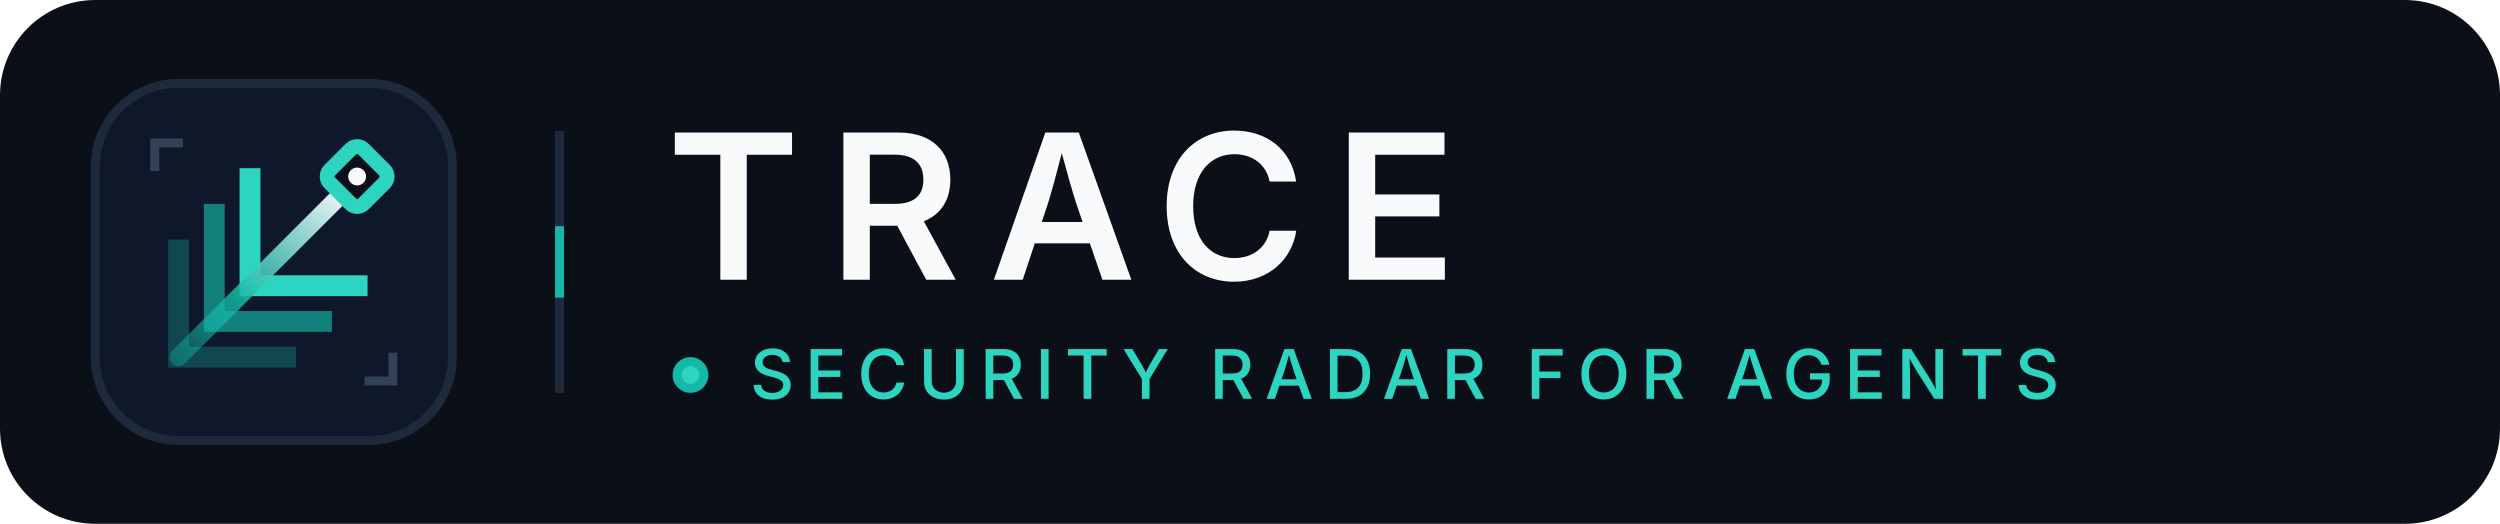
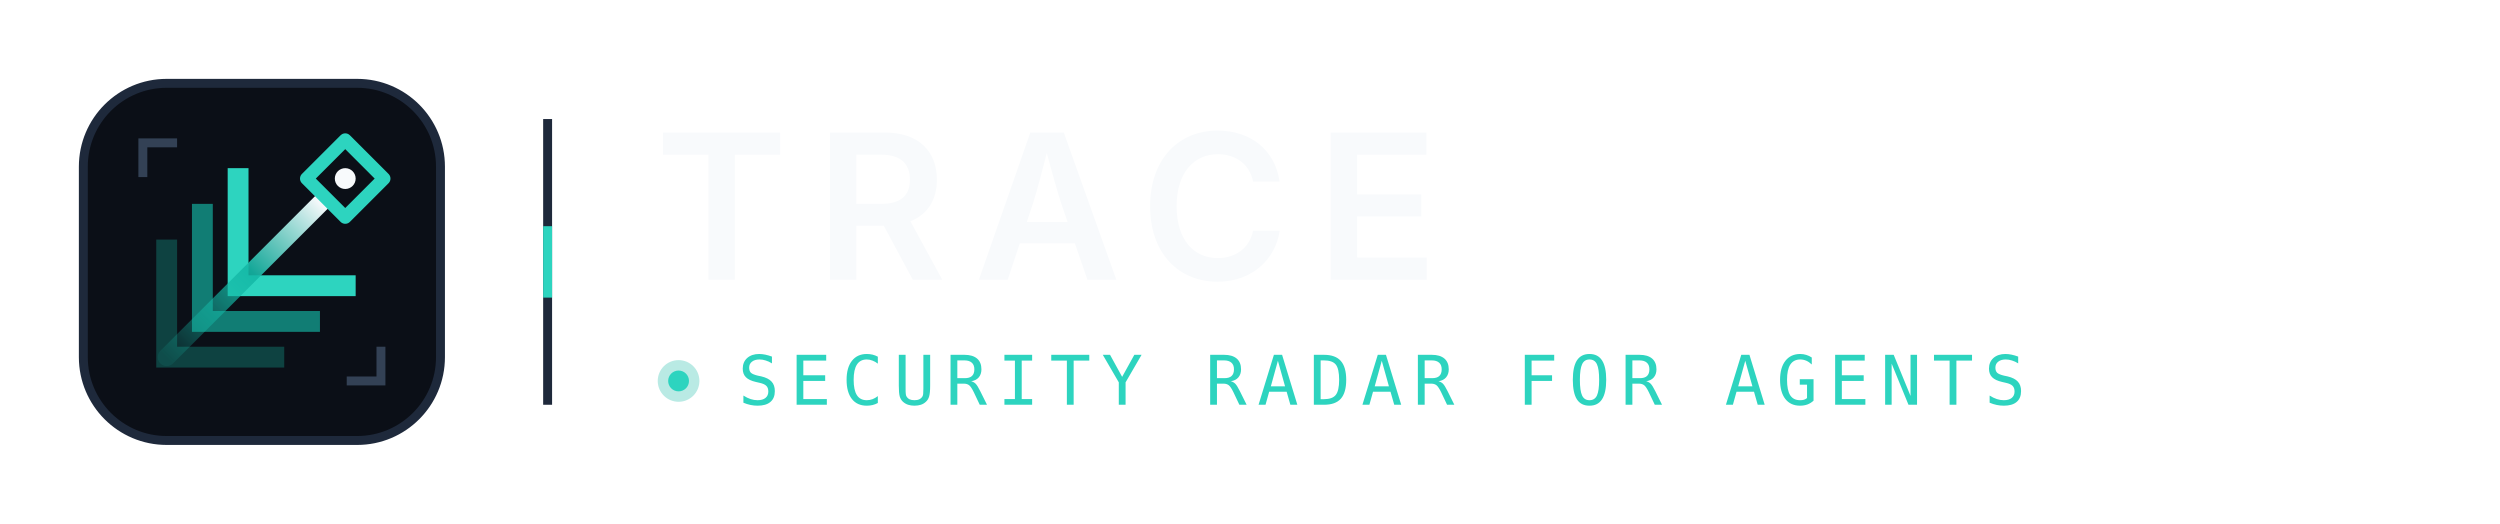
- <svg xmlns="http://www.w3.org/2000/svg" viewBox="0 0 420 88" width="100%" height="100%" fill="none">
+ <svg xmlns="http://www.w3.org/2000/svg" viewBox="0 0 420 88" width="420" height="88" fill="none">
  <defs>
-     <linearGradient id="beam-dark" x1="20" y1="68" x2="56" y2="32" gradientUnits="userSpaceOnUse">
-       <stop offset="0%" stop-color="#14B8A6" stop-opacity="0" />
-       <stop offset="50%" stop-color="#14B8A6" stop-opacity="0.85" />
-       <stop offset="100%" stop-color="#F8FAFC" />
+     <linearGradient id="beam-dark" x1="16" y1="48" x2="42" y2="22" gradientUnits="userSpaceOnUse">
+       <stop offset="0%" stop-color="#14B8A6" stop-opacity="0.1" />
+       <stop offset="55%" stop-color="#14B8A6" stop-opacity="0.9" />
+       <stop offset="100%" stop-color="#F8FAFC" stop-opacity="1" />
    </linearGradient>
-     <style>
-       .wordmark {
-         font-family: 'Inter', -apple-system, BlinkMacSystemFont, 'Segoe UI', Roboto, sans-serif;
-         font-weight: 600;
-         font-size: 34px;
-         letter-spacing: 0.14em;
-         fill: #F8FAFC;
-       }
-       .tagline {
-         font-family: 'JetBrains Mono', 'Inter', -apple-system, BlinkMacSystemFont, monospace, sans-serif;
-         font-weight: 500;
-         font-size: 11.5px;
-         letter-spacing: 0.16em;
-         fill: #2DD4BF;
-       }
-     </style>
  </defs>
-   <rect width="420" height="88" rx="16" fill="#0B0F17" />
-   <g transform="translate(14, 12)">
-     <rect x="2" y="2" width="60" height="60" rx="14" fill="#0F172A" stroke="#1E293B" stroke-width="1.5" />
-     <path d="M12 16V12H16 M52 48V52H48" stroke="#334155" stroke-width="1.5" stroke-linecap="square" />
+   <g transform="translate(12, 12)">
+     <rect x="2" y="2" width="60" height="60" rx="14" fill="#0B0F17" stroke="#1E293B" stroke-width="1.5" />
+     <path d="M12 17V12H17 M52 47V52H47" stroke="#334155" stroke-width="1.5" stroke-linecap="square" />
    <path d="M16 30V48H34" stroke="#14B8A6" stroke-opacity="0.3" stroke-width="3.5" stroke-linecap="square" />
    <path d="M22 24V42H40" stroke="#14B8A6" stroke-opacity="0.65" stroke-width="3.5" stroke-linecap="square" />
    <path d="M28 18V36H46" stroke="#2DD4BF" stroke-width="3.5" stroke-linecap="square" />
-     <line x1="16" y1="48" x2="43" y2="21" stroke="url(#beam-dark)" stroke-width="3" stroke-linecap="round" />
-     <rect x="46" y="12" width="8" height="8" rx="1.5" transform="rotate(45 46 12)" fill="#0B0F17" stroke="#2DD4BF" stroke-width="2.5" />
-     <circle cx="46" cy="17.65" r="1.5" fill="#F8FAFC" />
+     <line x1="16" y1="48" x2="42" y2="22" stroke="url(#beam-dark)" stroke-width="3" stroke-linecap="round" />
+     <polygon points="46,11.5 52.5,18 46,24.5 39.5,18" fill="#0B0F17" stroke="#2DD4BF" stroke-width="2.2" stroke-linejoin="round" />
+     <circle cx="46" cy="18" r="1.75" fill="#F8FAFC" />
  </g>
-   <line x1="94" y1="22" x2="94" y2="66" stroke="#1E293B" stroke-width="1.5" />
-   <rect x="93.25" y="38" width="1.5" height="12" fill="#14B8A6" />
-   <text x="112" y="47" class="wordmark">TRACE</text>
-   <circle cx="116" cy="63" r="3" fill="#14B8A6" />
-   <circle cx="116" cy="63" r="1.5" fill="#2DD4BF" />
-   <text x="126" y="67" class="tagline">SECURITY RADAR FOR AGENTS</text>
+   <line x1="92" y1="20" x2="92" y2="68" stroke="#1E293B" stroke-width="1.5" />
+   <rect x="91.25" y="38" width="1.5" height="12" fill="#2DD4BF" />
+   <text x="110" y="47" fill="#F8FAFC" font-family="Inter, -apple-system, BlinkMacSystemFont, 'Segoe UI', Roboto, Helvetica, Arial, sans-serif" font-size="34" font-weight="600" letter-spacing="4.5">TRACE</text>
+   <circle cx="114" cy="64" r="3.5" fill="#14B8A6" fill-opacity="0.3" />
+   <circle cx="114" cy="64" r="1.75" fill="#2DD4BF" />
+   <text x="124" y="68" fill="#2DD4BF" font-family="'JetBrains Mono', ui-monospace, SFMono-Regular, Menlo, Monaco, Consolas, monospace" font-size="11.5" font-weight="500" letter-spacing="1.8">SECURITY RADAR FOR AGENTS</text>
</svg>
